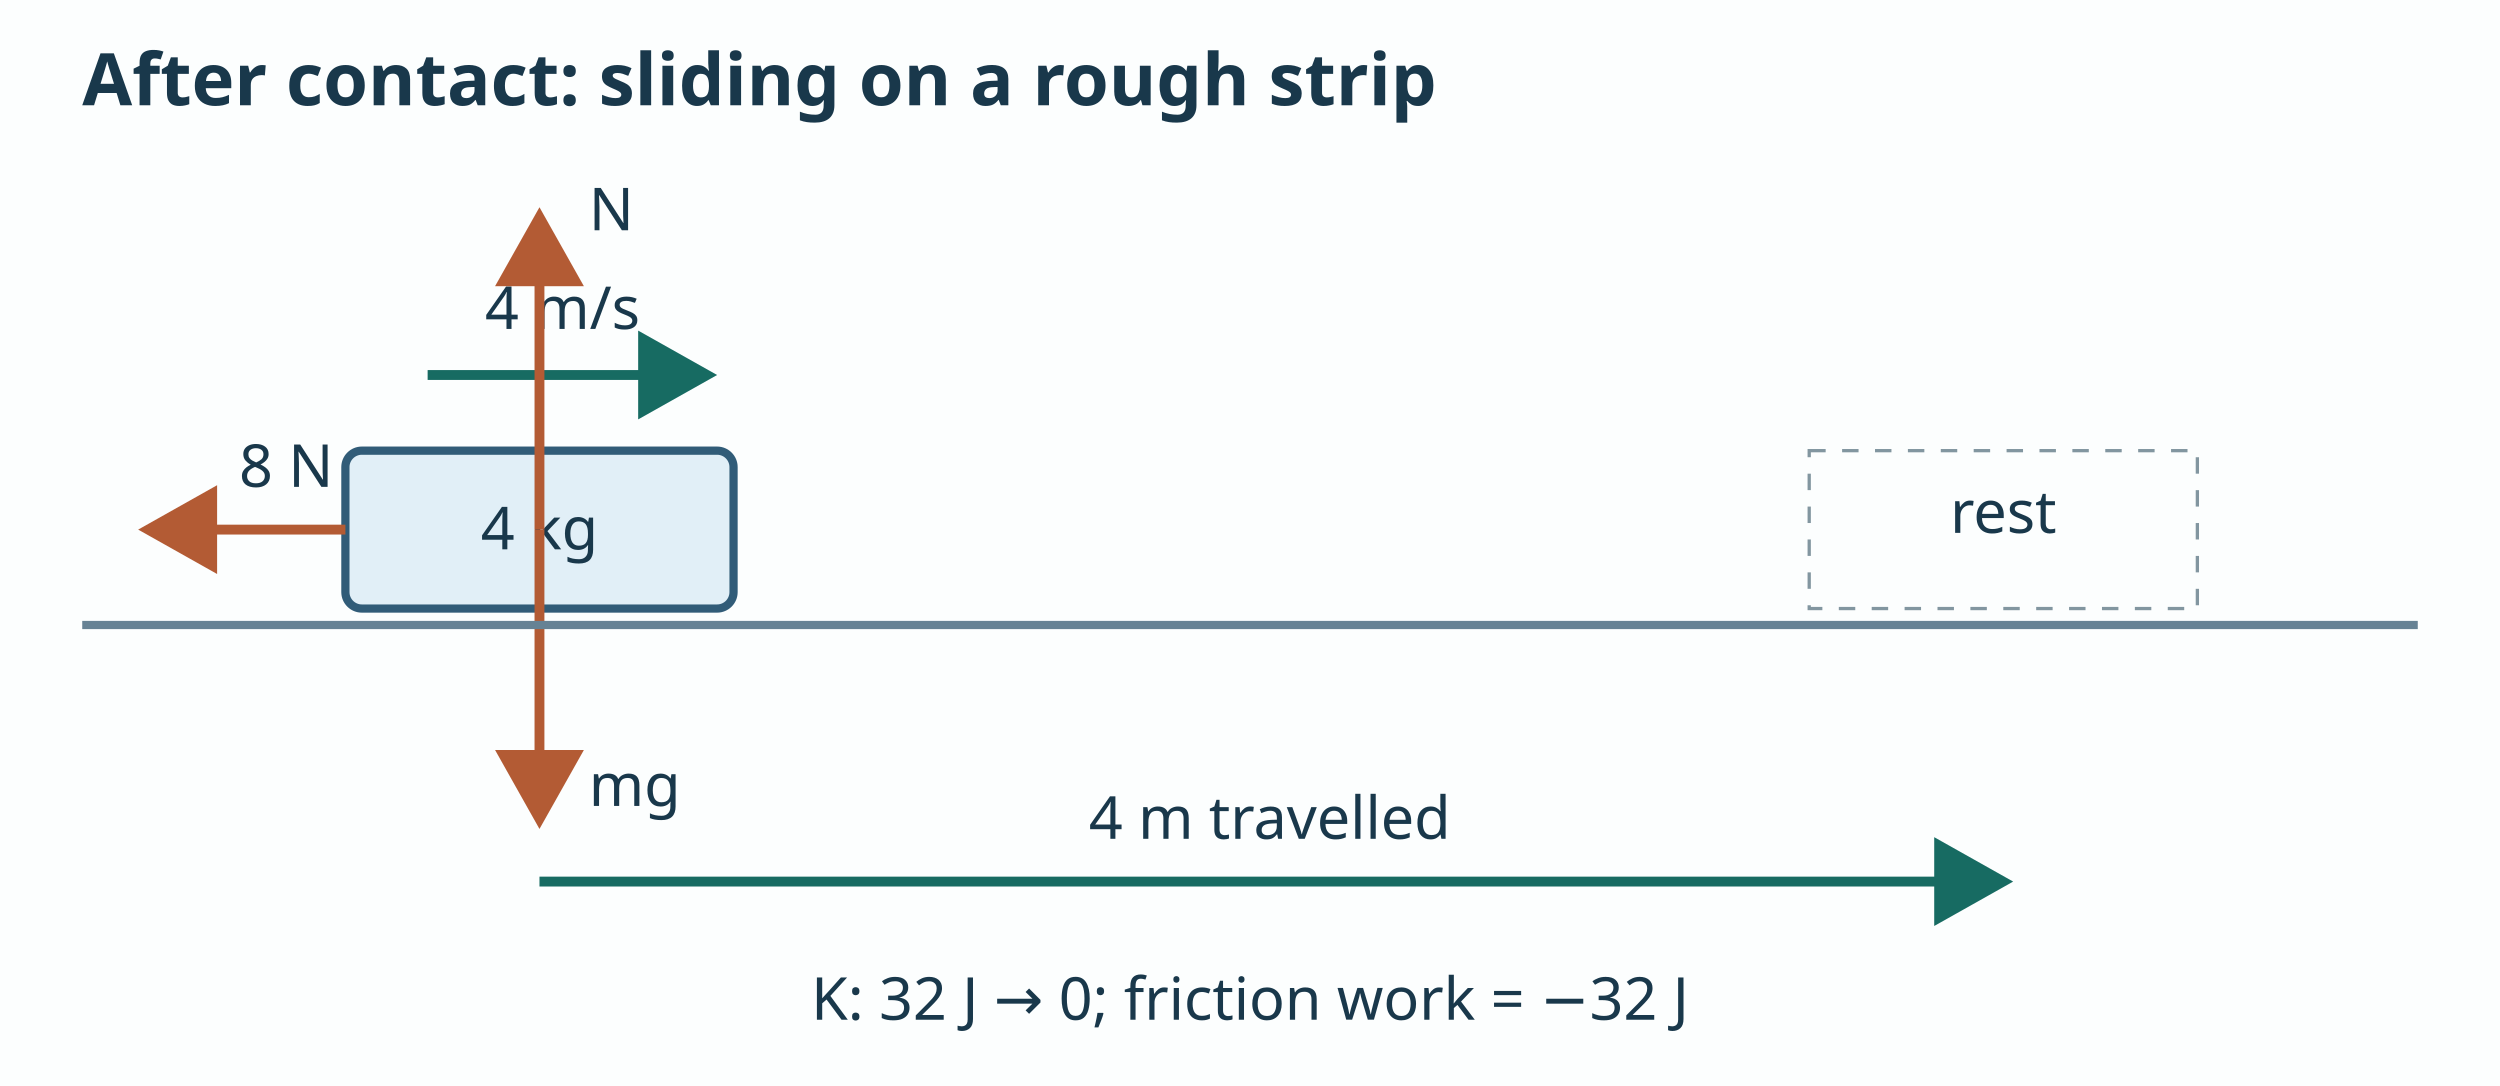
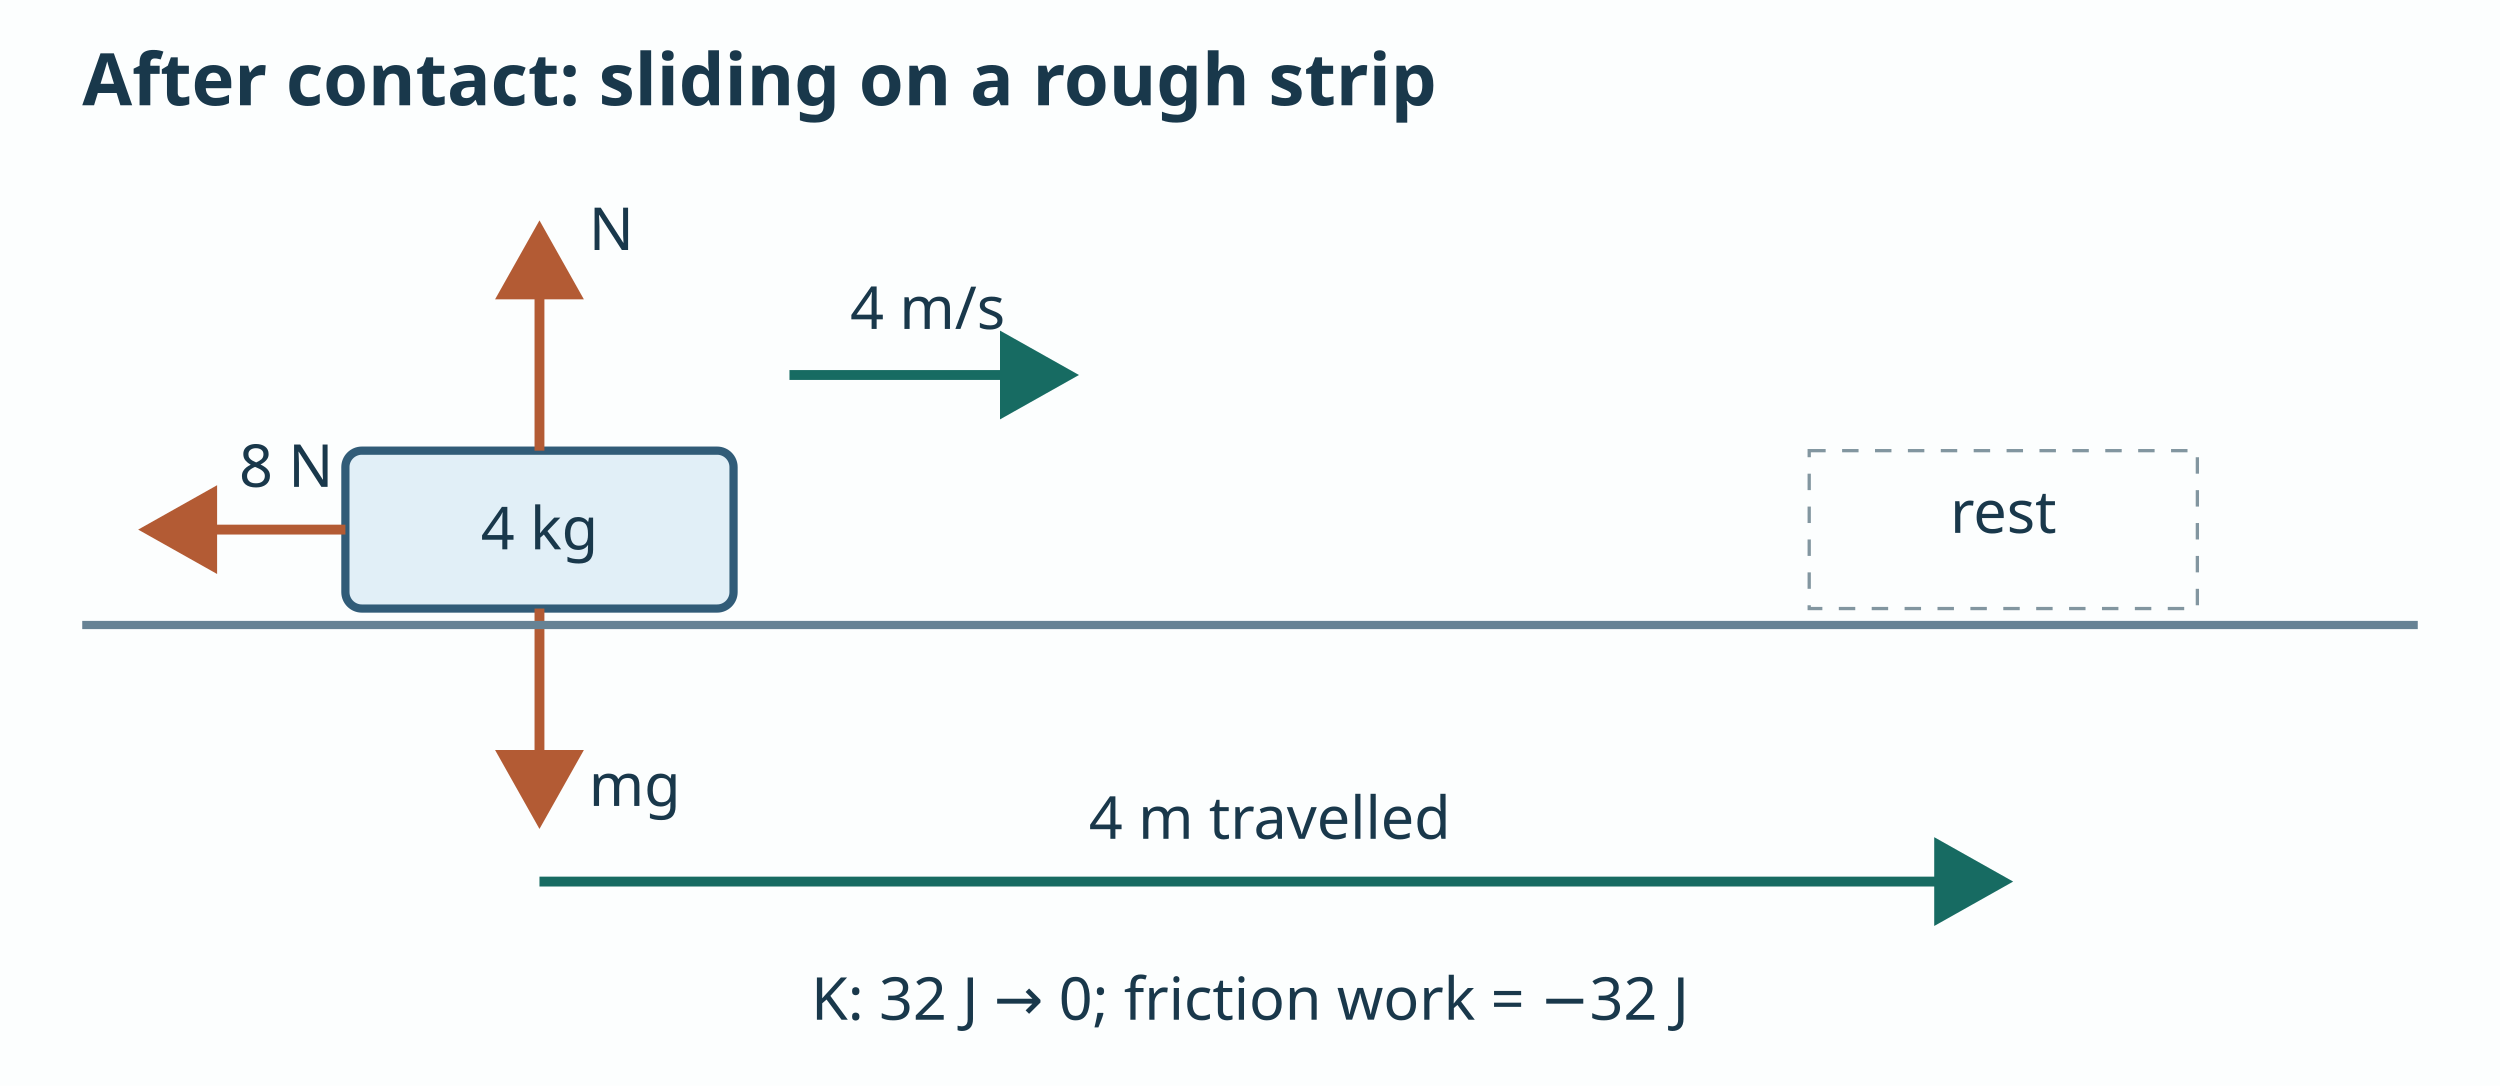
<svg xmlns="http://www.w3.org/2000/svg" viewBox="0 0 760 330" role="img" aria-labelledby="title desc">
  <defs>
    <marker id="a" markerWidth="9" markerHeight="9" refX="7" refY="4.5" orient="auto">
      <path d="M0 0L8 4.5L0 9Z" fill="#176b62" />
    </marker>
    <marker id="r" markerWidth="9" markerHeight="9" refX="7" refY="4.5" orient="auto">
      <path d="M0 0L8 4.5L0 9Z" fill="#b35b34" />
    </marker>
  </defs>
  <style>text{font:18px system-ui,sans-serif;fill:#19384b}.title{font-weight:bold;font-size:22px}.a{fill:#e1eff7;stroke:#315c78;stroke-width:2.5}.b{fill:#dff3e9;stroke:#176b62;stroke-width:2.5}.arrow{stroke:#176b62;stroke-width:3;marker-end:url(#a);fill:none}.force{stroke:#b35b34;stroke-width:3;marker-end:url(#r);fill:none}.line{stroke:#668294;stroke-width:2.5;fill:none}.dash{stroke:#8296a0;stroke-dasharray:5 5;fill:none}</style>
  <rect width="760" height="330" fill="#fcfefe" />
  <text x="25" y="32" text-anchor="start" class="title">After contact: sliding on a rough strip</text>
  <rect x="105" y="137" width="118" height="48" rx="5" class="a" />
  <text x="164" y="167" text-anchor="middle">4 kg</text>
-   <path d="M130 114H215" class="arrow" />
-   <text x="171" y="100" text-anchor="middle">4 m/s</text>
+   <path d="M240 114H325" class="arrow" />
+   <text x="282" y="100" text-anchor="middle">4 m/s</text>
  <path d="M105 161H45" class="force" />
  <text x="87" y="148" text-anchor="middle">8 N</text>
-   <path d="M164 161V66" class="force" />
-   <text x="179" y="70" text-anchor="start">N</text>
-   <path d="M164 161V249" class="force" />
+   <path d="M164 137V70" class="force" />
+   <text x="179" y="76" text-anchor="start">N</text>
+   <path d="M164 185V249" class="force" />
  <text x="179" y="245" text-anchor="start">mg</text>
  <path d="M25 190H735" class="line" />
  <rect x="550" y="137" width="118" height="48" class="dash" />
  <text x="609" y="162" text-anchor="middle">rest</text>
  <path d="M164 268H609" class="arrow" />
  <text x="386" y="255" text-anchor="middle">4 m travelled</text>
  <text x="380" y="310" text-anchor="middle">K: 32 J → 0; friction work = −32 J</text>
</svg>
